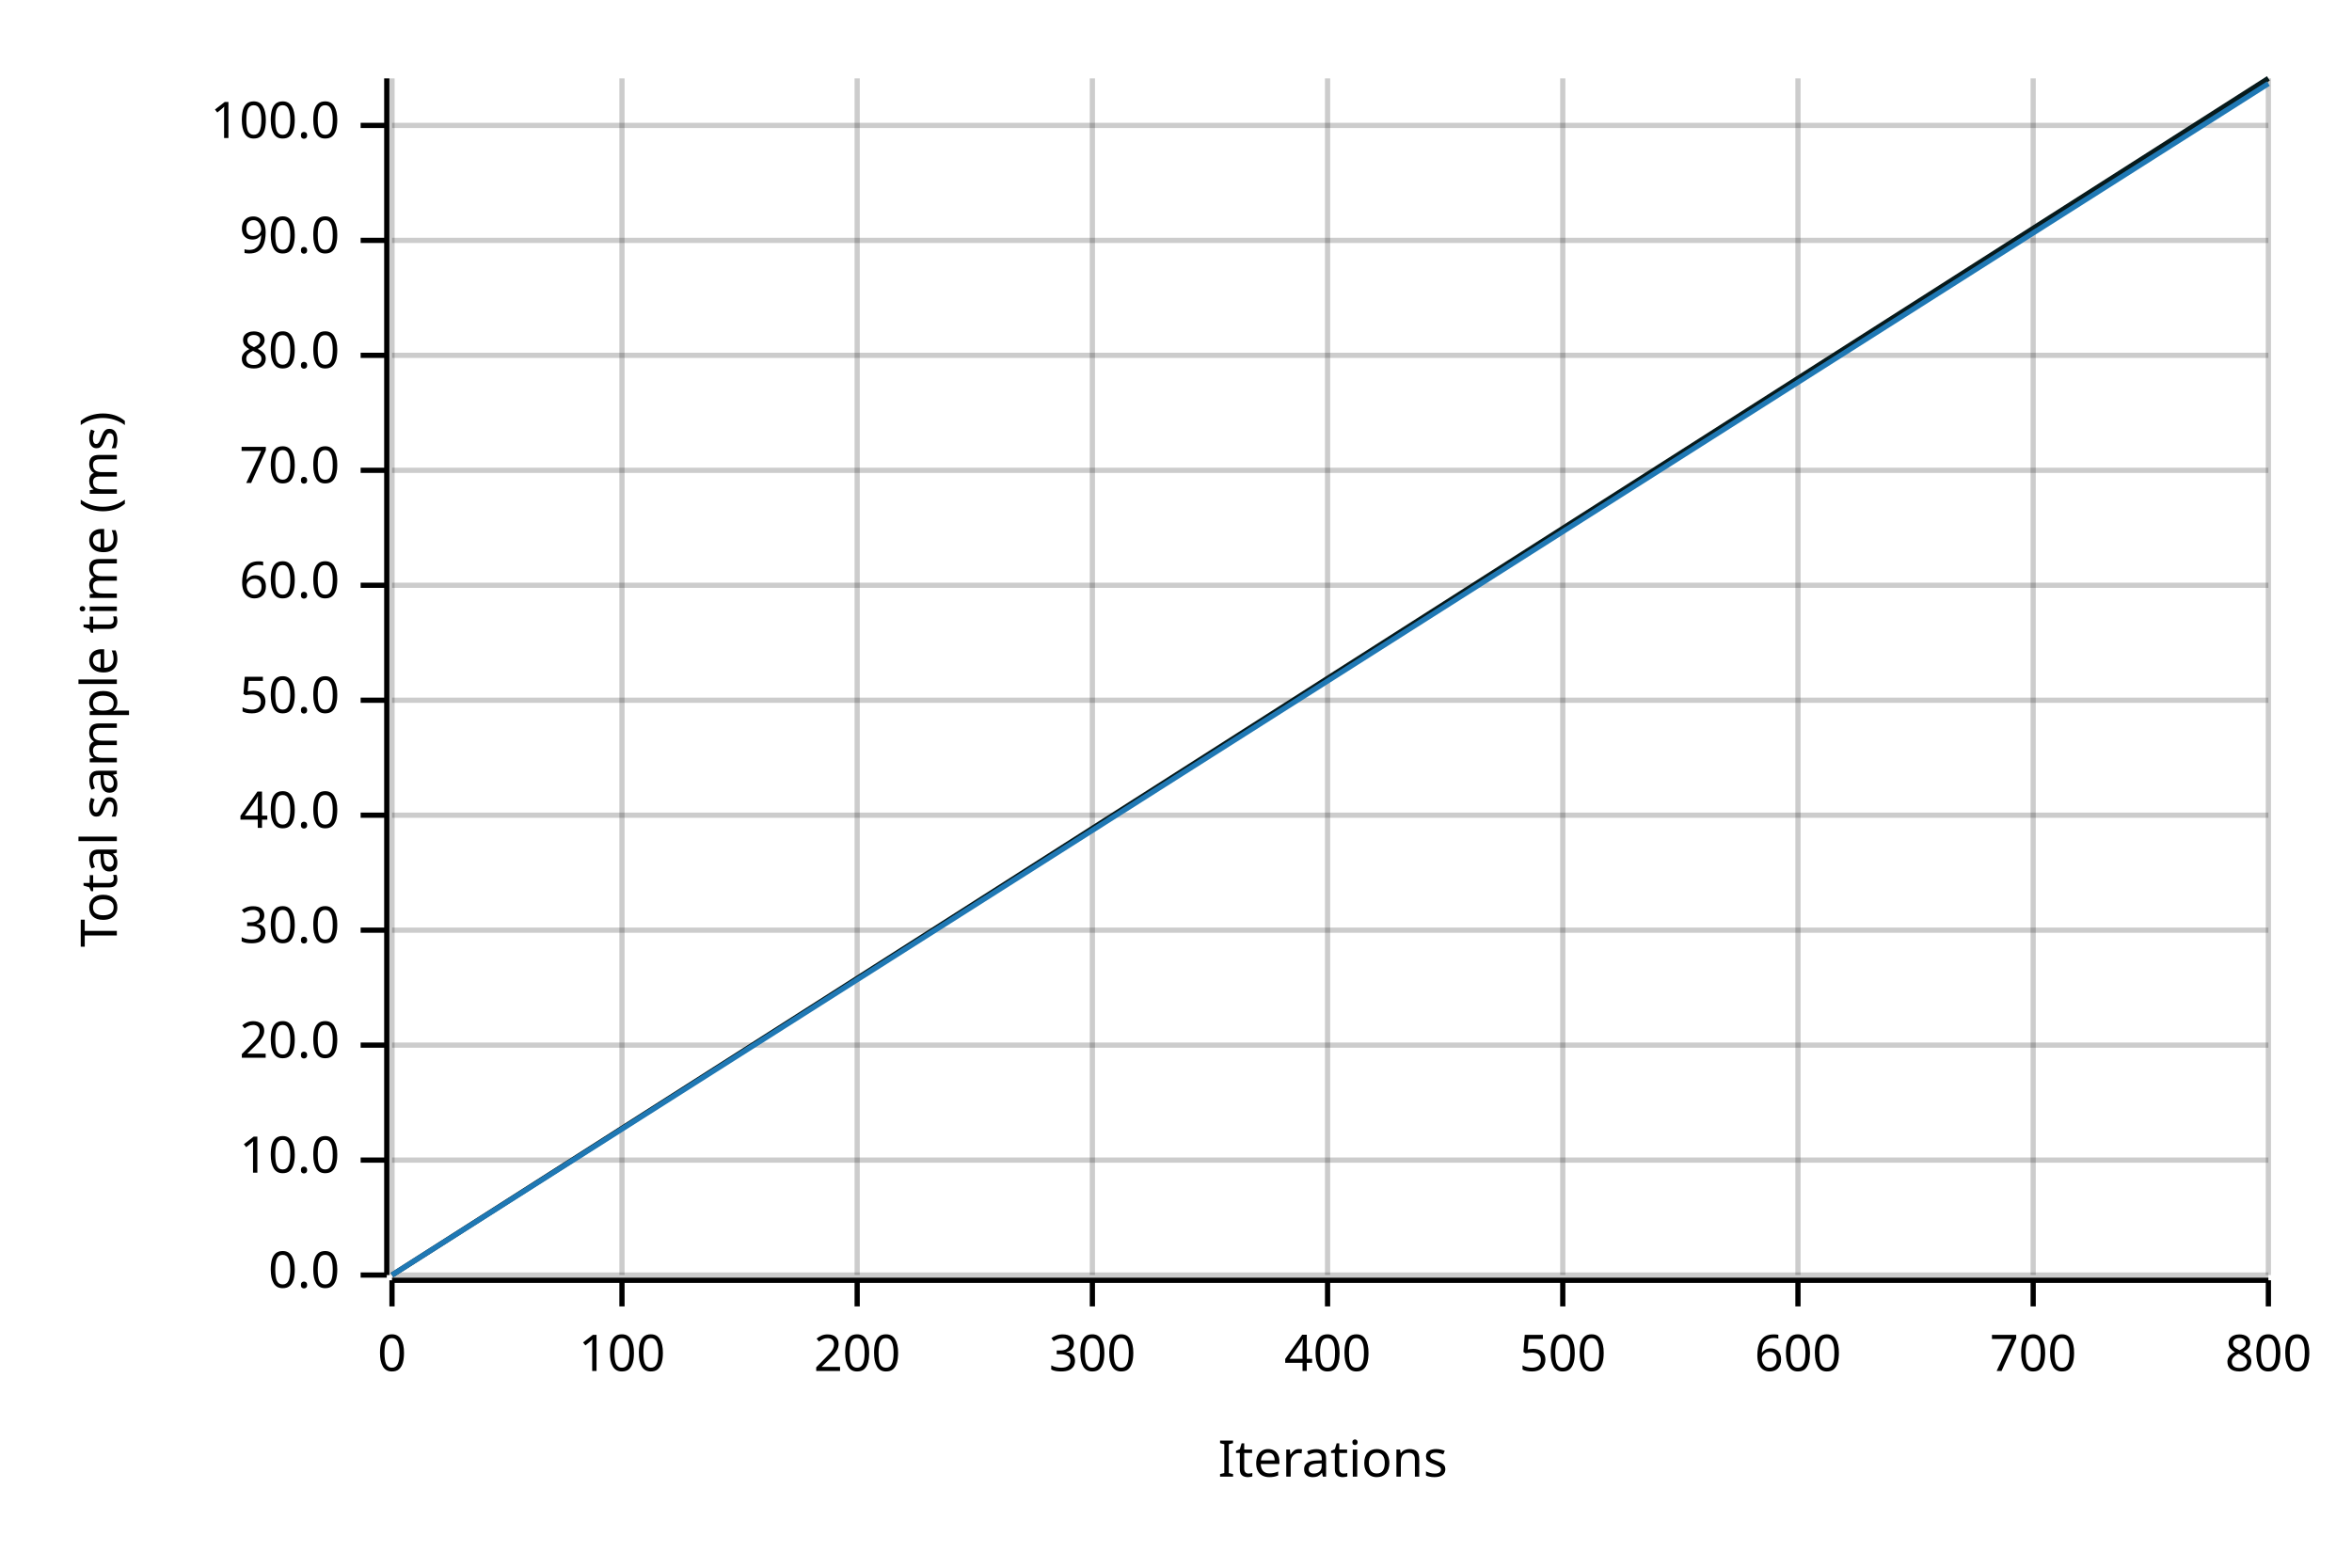
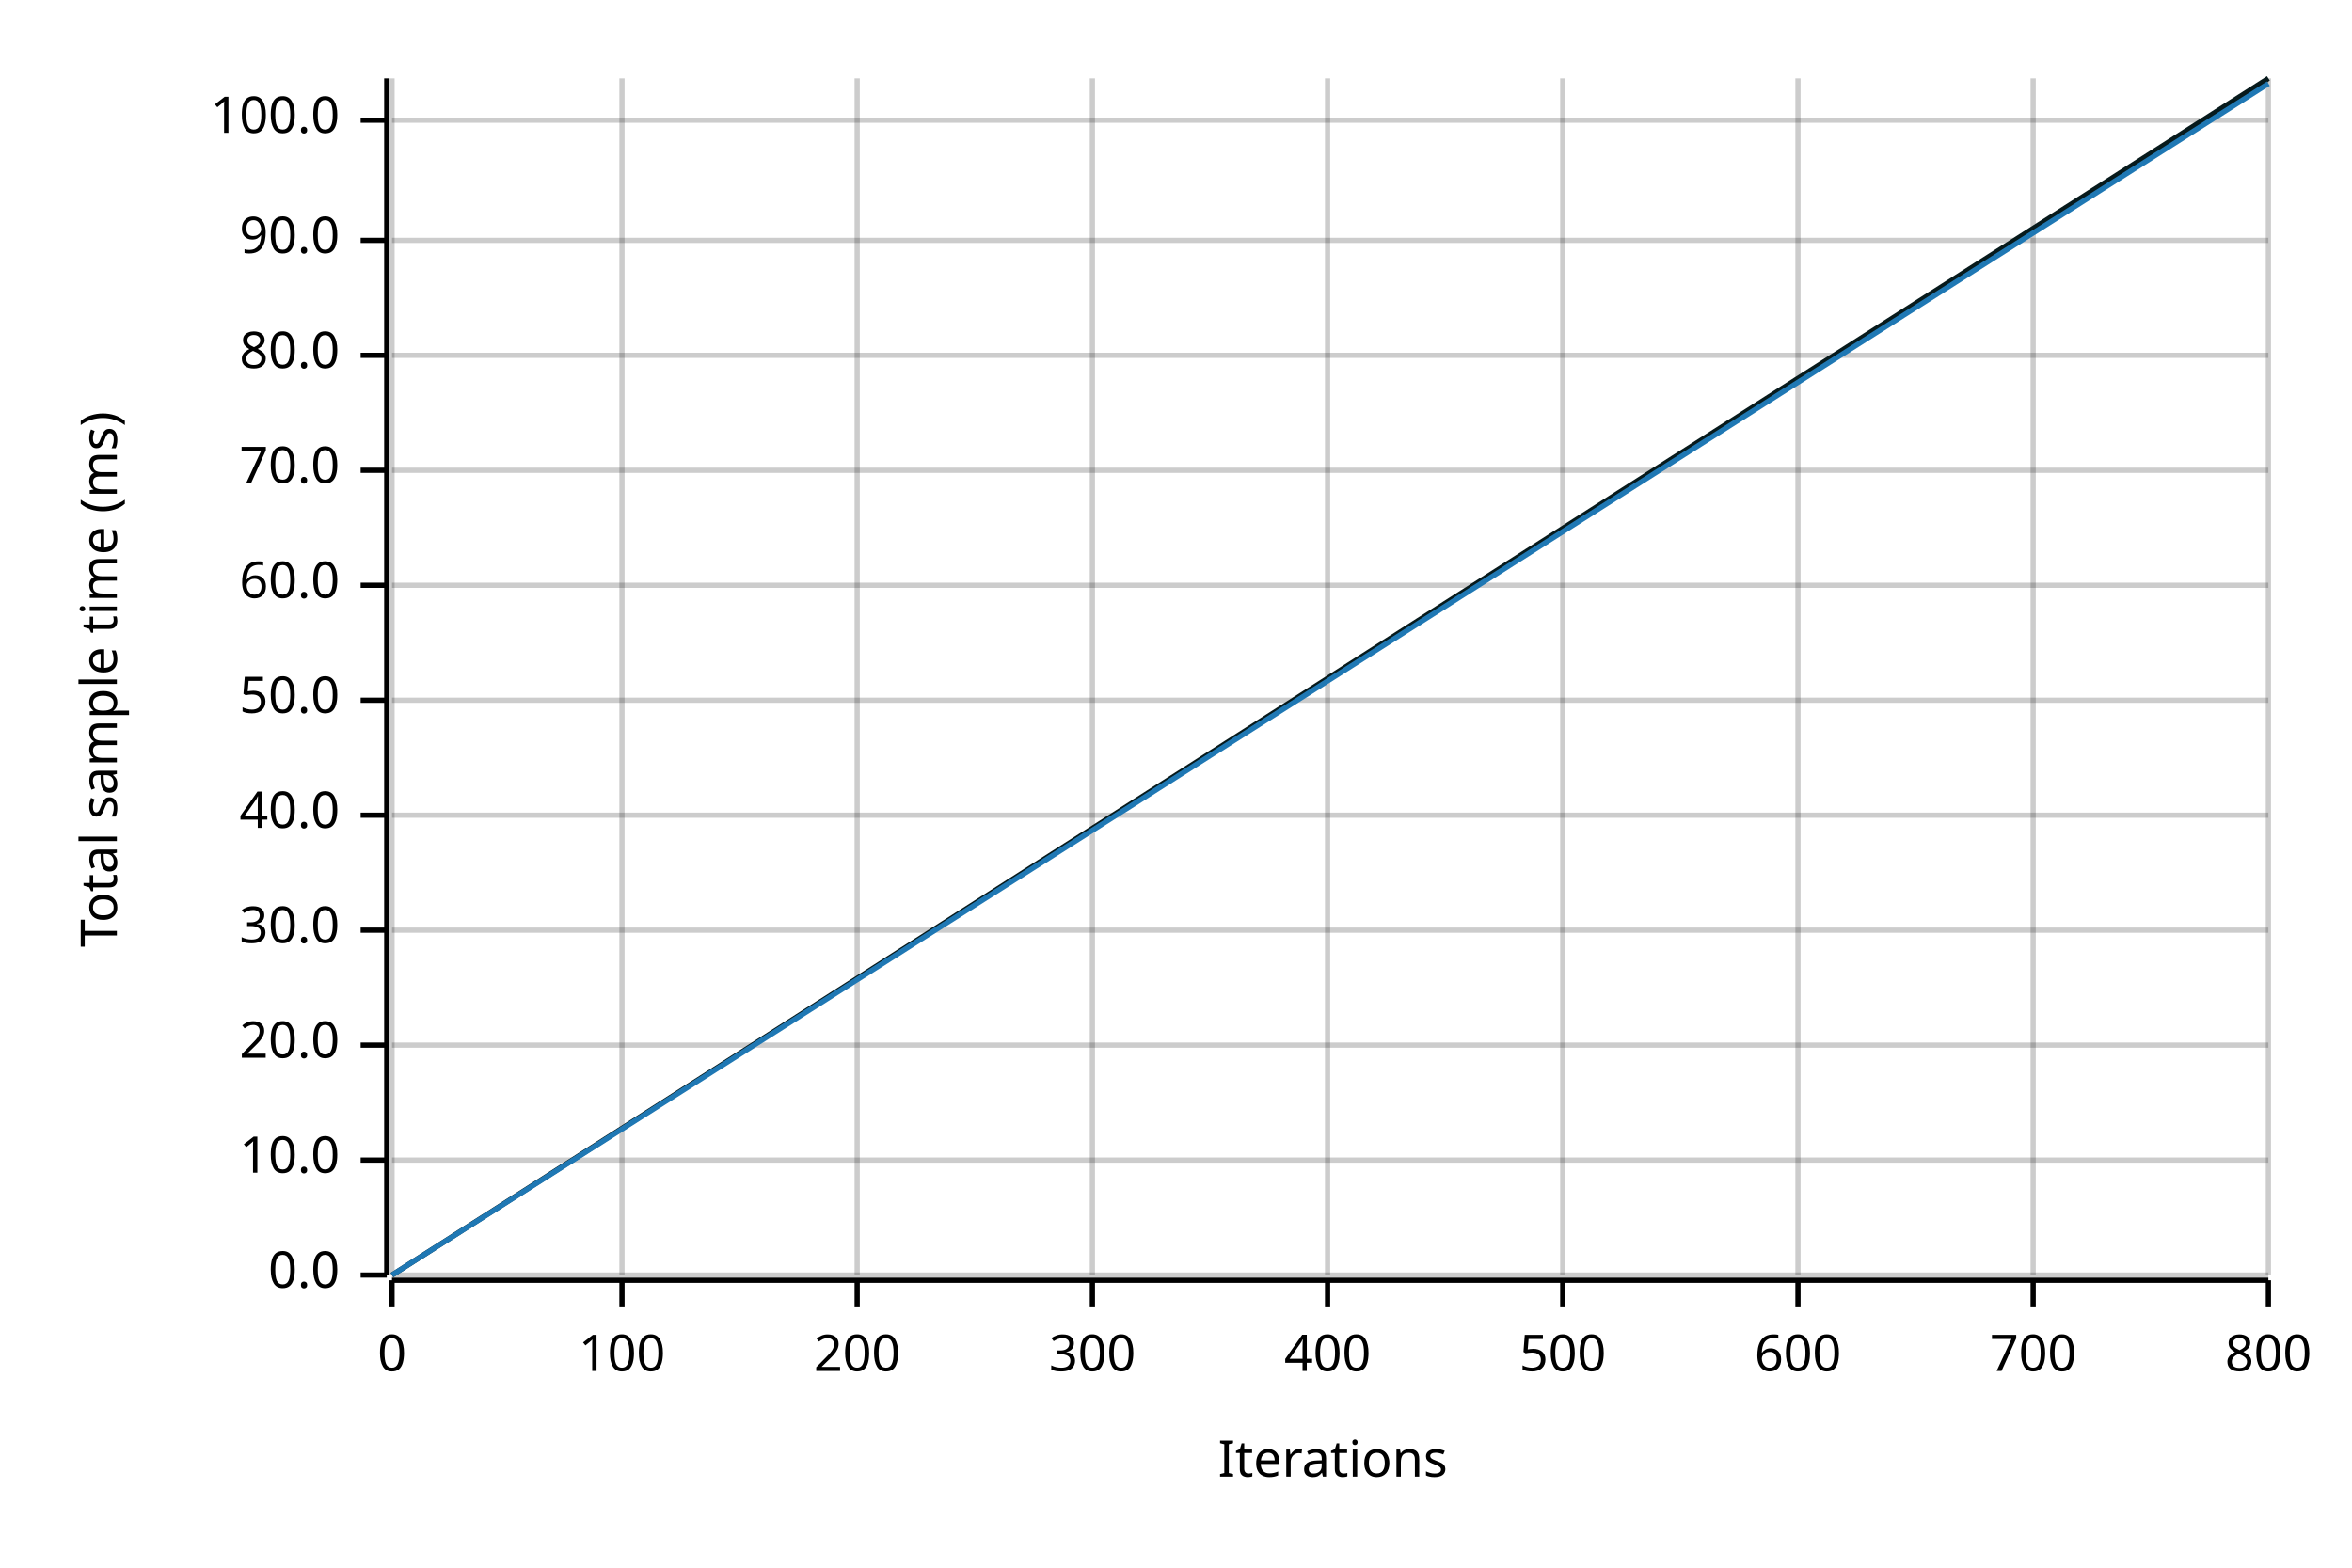
<svg xmlns="http://www.w3.org/2000/svg" width="450" height="300" viewBox="0 0 450 300">
  <text x="15" y="130" dy="0.76em" text-anchor="middle" font-family="sans-serif" font-size="9.677" opacity="1" fill="#000000" transform="rotate(270, 15, 130)">
Total sample time (ms)
</text>
  <text x="255" y="285" dy="-0.5ex" text-anchor="middle" font-family="sans-serif" font-size="9.677" opacity="1" fill="#000000">
Iterations
</text>
  <line opacity="0.2" stroke="#000000" stroke-width="1" x1="75" y1="244" x2="75" y2="15" />
  <line opacity="0.2" stroke="#000000" stroke-width="1" x1="119" y1="244" x2="119" y2="15" />
  <line opacity="0.2" stroke="#000000" stroke-width="1" x1="164" y1="244" x2="164" y2="15" />
  <line opacity="0.2" stroke="#000000" stroke-width="1" x1="209" y1="244" x2="209" y2="15" />
  <line opacity="0.2" stroke="#000000" stroke-width="1" x1="254" y1="244" x2="254" y2="15" />
  <line opacity="0.2" stroke="#000000" stroke-width="1" x1="299" y1="244" x2="299" y2="15" />
  <line opacity="0.2" stroke="#000000" stroke-width="1" x1="344" y1="244" x2="344" y2="15" />
  <line opacity="0.2" stroke="#000000" stroke-width="1" x1="389" y1="244" x2="389" y2="15" />
  <line opacity="0.2" stroke="#000000" stroke-width="1" x1="434" y1="244" x2="434" y2="15" />
  <line opacity="0.2" stroke="#000000" stroke-width="1" x1="75" y1="244" x2="434" y2="244" />
  <line opacity="0.2" stroke="#000000" stroke-width="1" x1="75" y1="222" x2="434" y2="222" />
  <line opacity="0.2" stroke="#000000" stroke-width="1" x1="75" y1="200" x2="434" y2="200" />
  <line opacity="0.2" stroke="#000000" stroke-width="1" x1="75" y1="178" x2="434" y2="178" />
  <line opacity="0.2" stroke="#000000" stroke-width="1" x1="75" y1="156" x2="434" y2="156" />
  <line opacity="0.2" stroke="#000000" stroke-width="1" x1="75" y1="134" x2="434" y2="134" />
  <line opacity="0.2" stroke="#000000" stroke-width="1" x1="75" y1="112" x2="434" y2="112" />
  <line opacity="0.2" stroke="#000000" stroke-width="1" x1="75" y1="90" x2="434" y2="90" />
  <line opacity="0.2" stroke="#000000" stroke-width="1" x1="75" y1="68" x2="434" y2="68" />
  <line opacity="0.2" stroke="#000000" stroke-width="1" x1="75" y1="46" x2="434" y2="46" />
-   <line opacity="0.2" stroke="#000000" stroke-width="1" x1="75" y1="24" x2="434" y2="24" />
+   <line opacity="0.2" stroke="#000000" stroke-width="1" x1="75" y1="23" x2="434" y2="23" />
  <polyline fill="none" opacity="1" stroke="#000000" stroke-width="1" points="74,15 74,244 " />
  <text x="65" y="244" dy="0.5ex" text-anchor="end" font-family="sans-serif" font-size="9.677" opacity="1" fill="#000000">
0.0
</text>
  <polyline fill="none" opacity="1" stroke="#000000" stroke-width="1" points="69,244 74,244 " />
  <text x="65" y="222" dy="0.5ex" text-anchor="end" font-family="sans-serif" font-size="9.677" opacity="1" fill="#000000">
10.0
</text>
  <polyline fill="none" opacity="1" stroke="#000000" stroke-width="1" points="69,222 74,222 " />
  <text x="65" y="200" dy="0.5ex" text-anchor="end" font-family="sans-serif" font-size="9.677" opacity="1" fill="#000000">
20.0
</text>
  <polyline fill="none" opacity="1" stroke="#000000" stroke-width="1" points="69,200 74,200 " />
  <text x="65" y="178" dy="0.5ex" text-anchor="end" font-family="sans-serif" font-size="9.677" opacity="1" fill="#000000">
30.0
</text>
  <polyline fill="none" opacity="1" stroke="#000000" stroke-width="1" points="69,178 74,178 " />
  <text x="65" y="156" dy="0.5ex" text-anchor="end" font-family="sans-serif" font-size="9.677" opacity="1" fill="#000000">
40.0
</text>
  <polyline fill="none" opacity="1" stroke="#000000" stroke-width="1" points="69,156 74,156 " />
  <text x="65" y="134" dy="0.5ex" text-anchor="end" font-family="sans-serif" font-size="9.677" opacity="1" fill="#000000">
50.0
</text>
  <polyline fill="none" opacity="1" stroke="#000000" stroke-width="1" points="69,134 74,134 " />
  <text x="65" y="112" dy="0.5ex" text-anchor="end" font-family="sans-serif" font-size="9.677" opacity="1" fill="#000000">
60.0
</text>
  <polyline fill="none" opacity="1" stroke="#000000" stroke-width="1" points="69,112 74,112 " />
  <text x="65" y="90" dy="0.5ex" text-anchor="end" font-family="sans-serif" font-size="9.677" opacity="1" fill="#000000">
70.0
</text>
  <polyline fill="none" opacity="1" stroke="#000000" stroke-width="1" points="69,90 74,90 " />
  <text x="65" y="68" dy="0.5ex" text-anchor="end" font-family="sans-serif" font-size="9.677" opacity="1" fill="#000000">
80.0
</text>
  <polyline fill="none" opacity="1" stroke="#000000" stroke-width="1" points="69,68 74,68 " />
  <text x="65" y="46" dy="0.5ex" text-anchor="end" font-family="sans-serif" font-size="9.677" opacity="1" fill="#000000">
90.0
</text>
  <polyline fill="none" opacity="1" stroke="#000000" stroke-width="1" points="69,46 74,46 " />
-   <text x="65" y="24" dy="0.5ex" text-anchor="end" font-family="sans-serif" font-size="9.677" opacity="1" fill="#000000">
+   <text x="65" y="23" dy="0.5ex" text-anchor="end" font-family="sans-serif" font-size="9.677" opacity="1" fill="#000000">
100.0
</text>
-   <polyline fill="none" opacity="1" stroke="#000000" stroke-width="1" points="69,24 74,24 " />
+   <polyline fill="none" opacity="1" stroke="#000000" stroke-width="1" points="69,23 74,23 " />
  <polyline fill="none" opacity="1" stroke="#000000" stroke-width="1" points="75,245 434,245 " />
  <text x="75" y="255" dy="0.76em" text-anchor="middle" font-family="sans-serif" font-size="9.677" opacity="1" fill="#000000">
0
</text>
  <polyline fill="none" opacity="1" stroke="#000000" stroke-width="1" points="75,245 75,250 " />
  <text x="119" y="255" dy="0.76em" text-anchor="middle" font-family="sans-serif" font-size="9.677" opacity="1" fill="#000000">
100
</text>
  <polyline fill="none" opacity="1" stroke="#000000" stroke-width="1" points="119,245 119,250 " />
  <text x="164" y="255" dy="0.76em" text-anchor="middle" font-family="sans-serif" font-size="9.677" opacity="1" fill="#000000">
200
</text>
  <polyline fill="none" opacity="1" stroke="#000000" stroke-width="1" points="164,245 164,250 " />
  <text x="209" y="255" dy="0.76em" text-anchor="middle" font-family="sans-serif" font-size="9.677" opacity="1" fill="#000000">
300
</text>
  <polyline fill="none" opacity="1" stroke="#000000" stroke-width="1" points="209,245 209,250 " />
  <text x="254" y="255" dy="0.76em" text-anchor="middle" font-family="sans-serif" font-size="9.677" opacity="1" fill="#000000">
400
</text>
  <polyline fill="none" opacity="1" stroke="#000000" stroke-width="1" points="254,245 254,250 " />
  <text x="299" y="255" dy="0.76em" text-anchor="middle" font-family="sans-serif" font-size="9.677" opacity="1" fill="#000000">
500
</text>
  <polyline fill="none" opacity="1" stroke="#000000" stroke-width="1" points="299,245 299,250 " />
  <text x="344" y="255" dy="0.76em" text-anchor="middle" font-family="sans-serif" font-size="9.677" opacity="1" fill="#000000">
600
</text>
  <polyline fill="none" opacity="1" stroke="#000000" stroke-width="1" points="344,245 344,250 " />
  <text x="389" y="255" dy="0.76em" text-anchor="middle" font-family="sans-serif" font-size="9.677" opacity="1" fill="#000000">
700
</text>
  <polyline fill="none" opacity="1" stroke="#000000" stroke-width="1" points="389,245 389,250 " />
  <text x="434" y="255" dy="0.76em" text-anchor="middle" font-family="sans-serif" font-size="9.677" opacity="1" fill="#000000">
800
</text>
  <polyline fill="none" opacity="1" stroke="#000000" stroke-width="1" points="434,245 434,250 " />
  <polyline fill="none" opacity="1" stroke="#071A1C" stroke-width="1" points="75,244 434,15 " />
  <polygon opacity="0.25" fill="#071A1C" points="75,244 434,16 434,15 " />
  <polyline fill="none" opacity="1" stroke="#1F78B4" stroke-width="1" points="75,244 434,16 " />
  <polygon opacity="0.25" fill="#1F78B4" points="75,244 434,16 434,16 " />
</svg>
